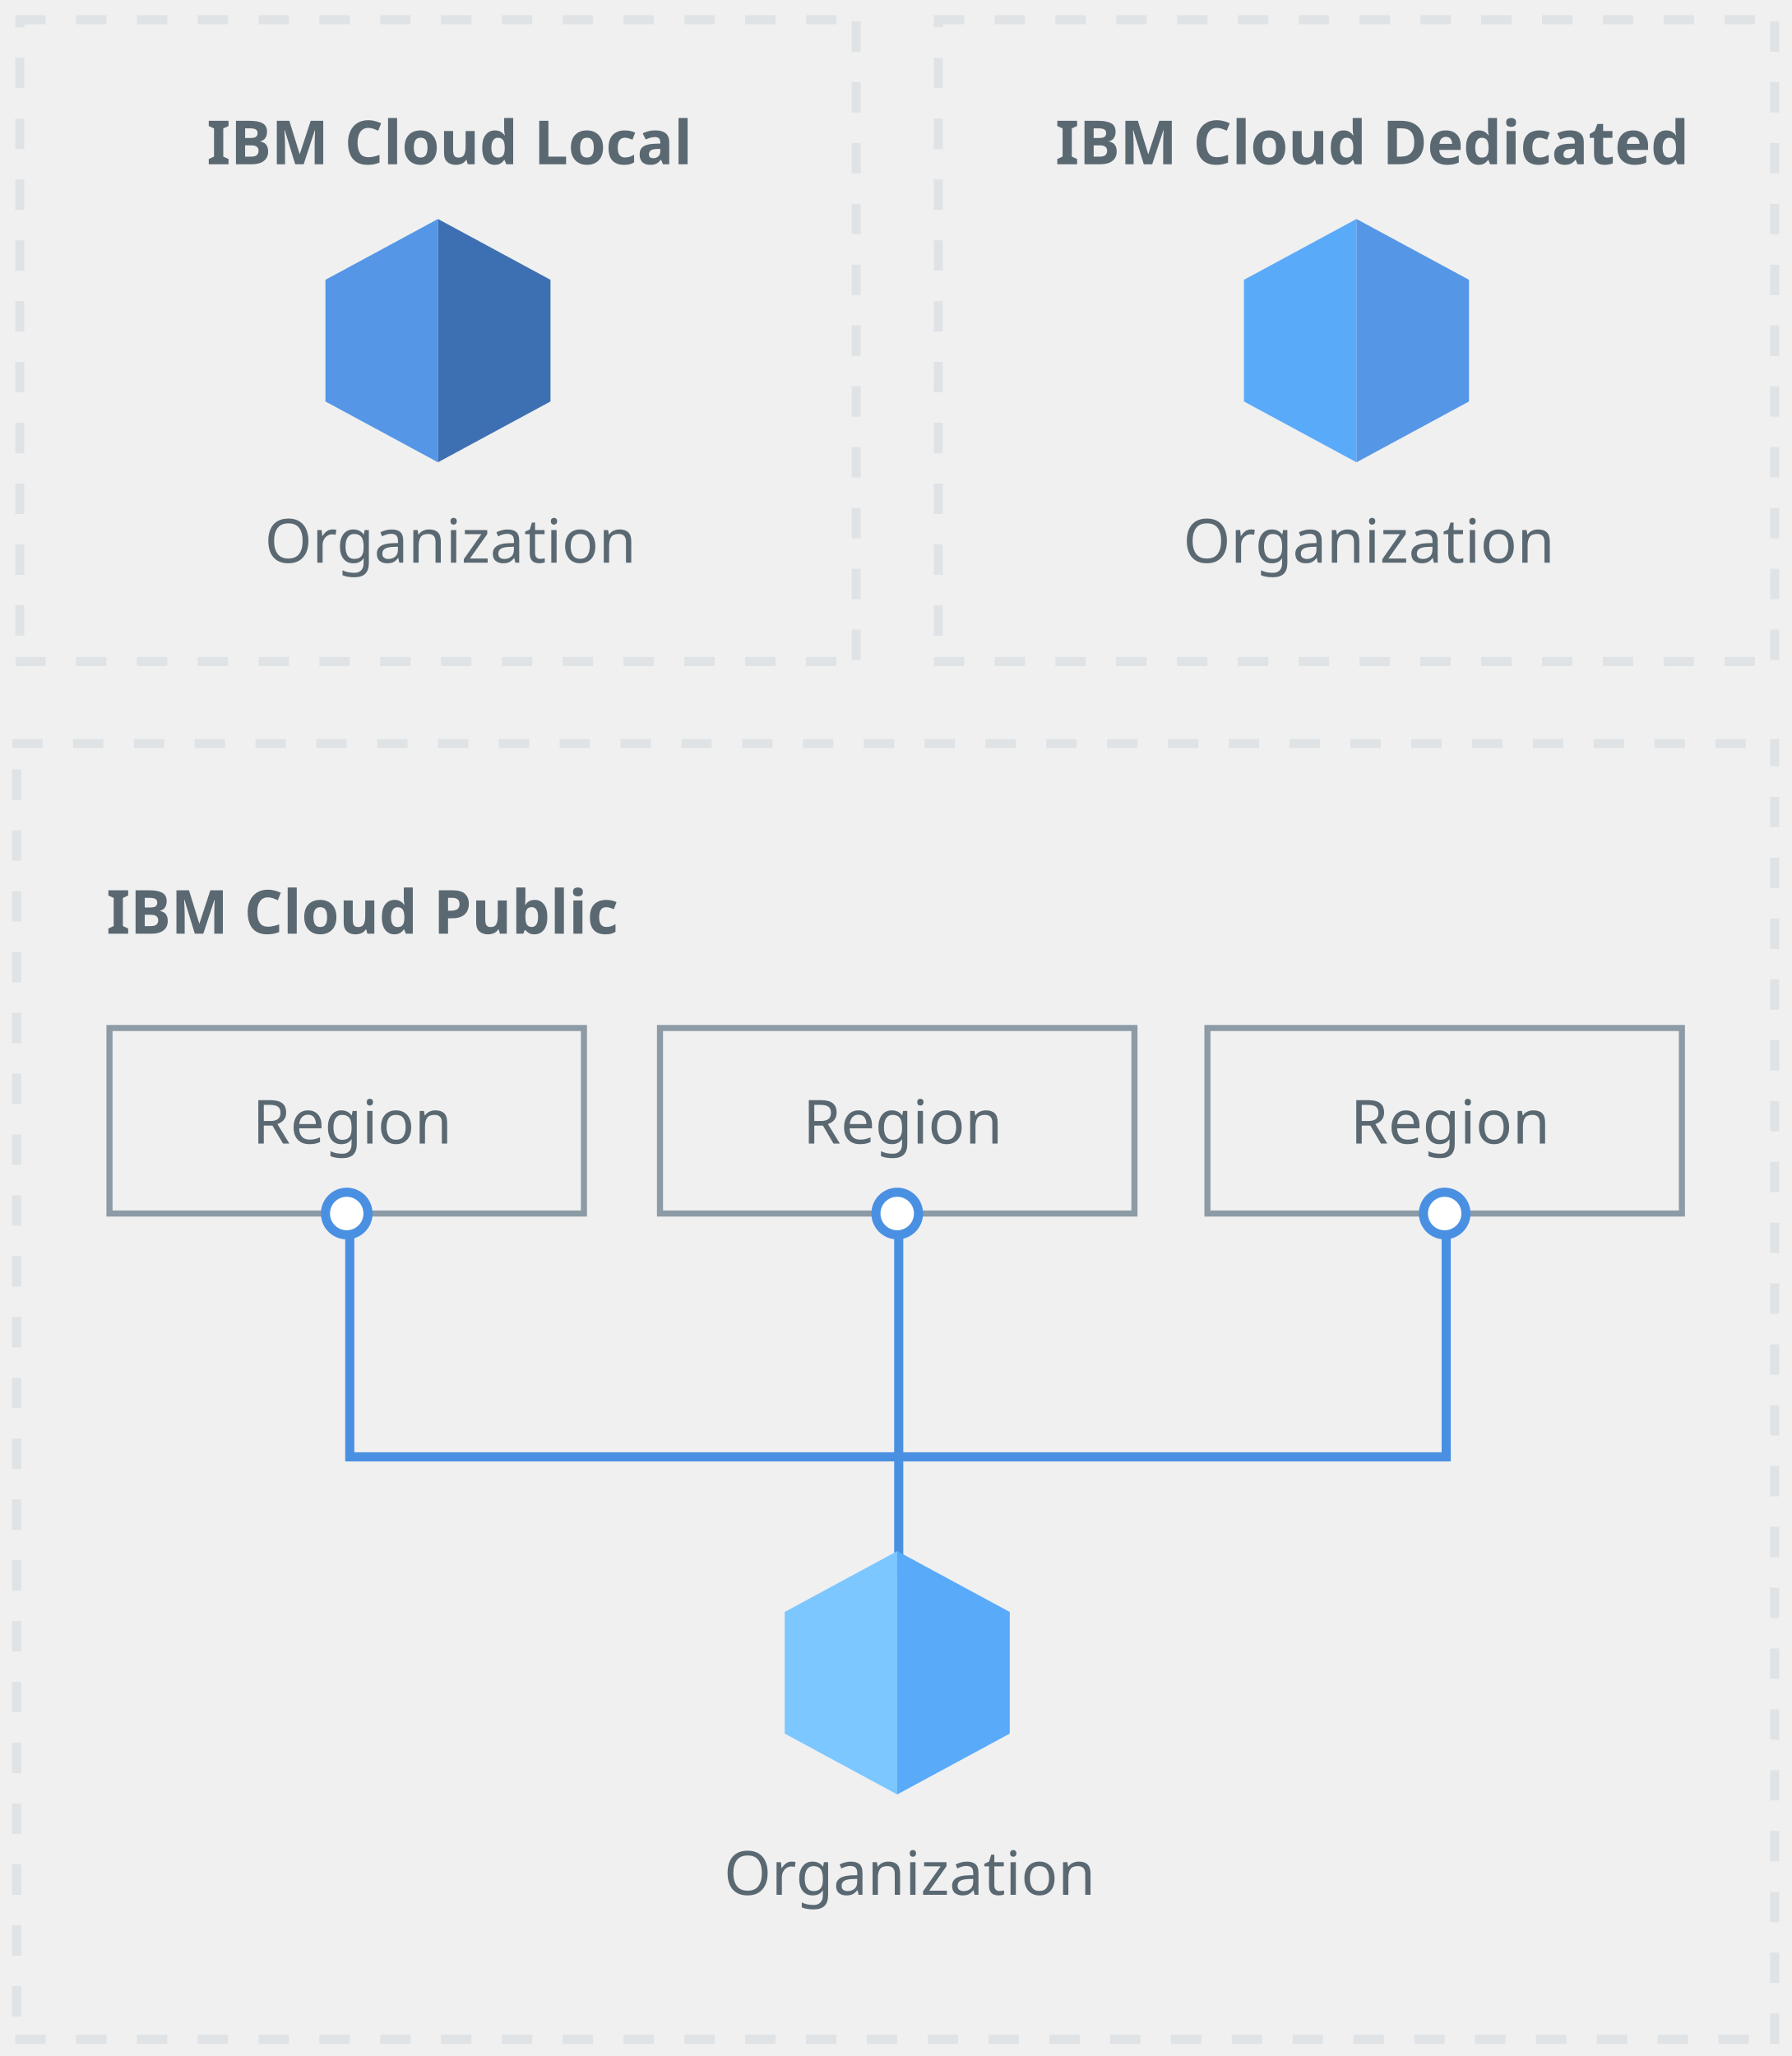
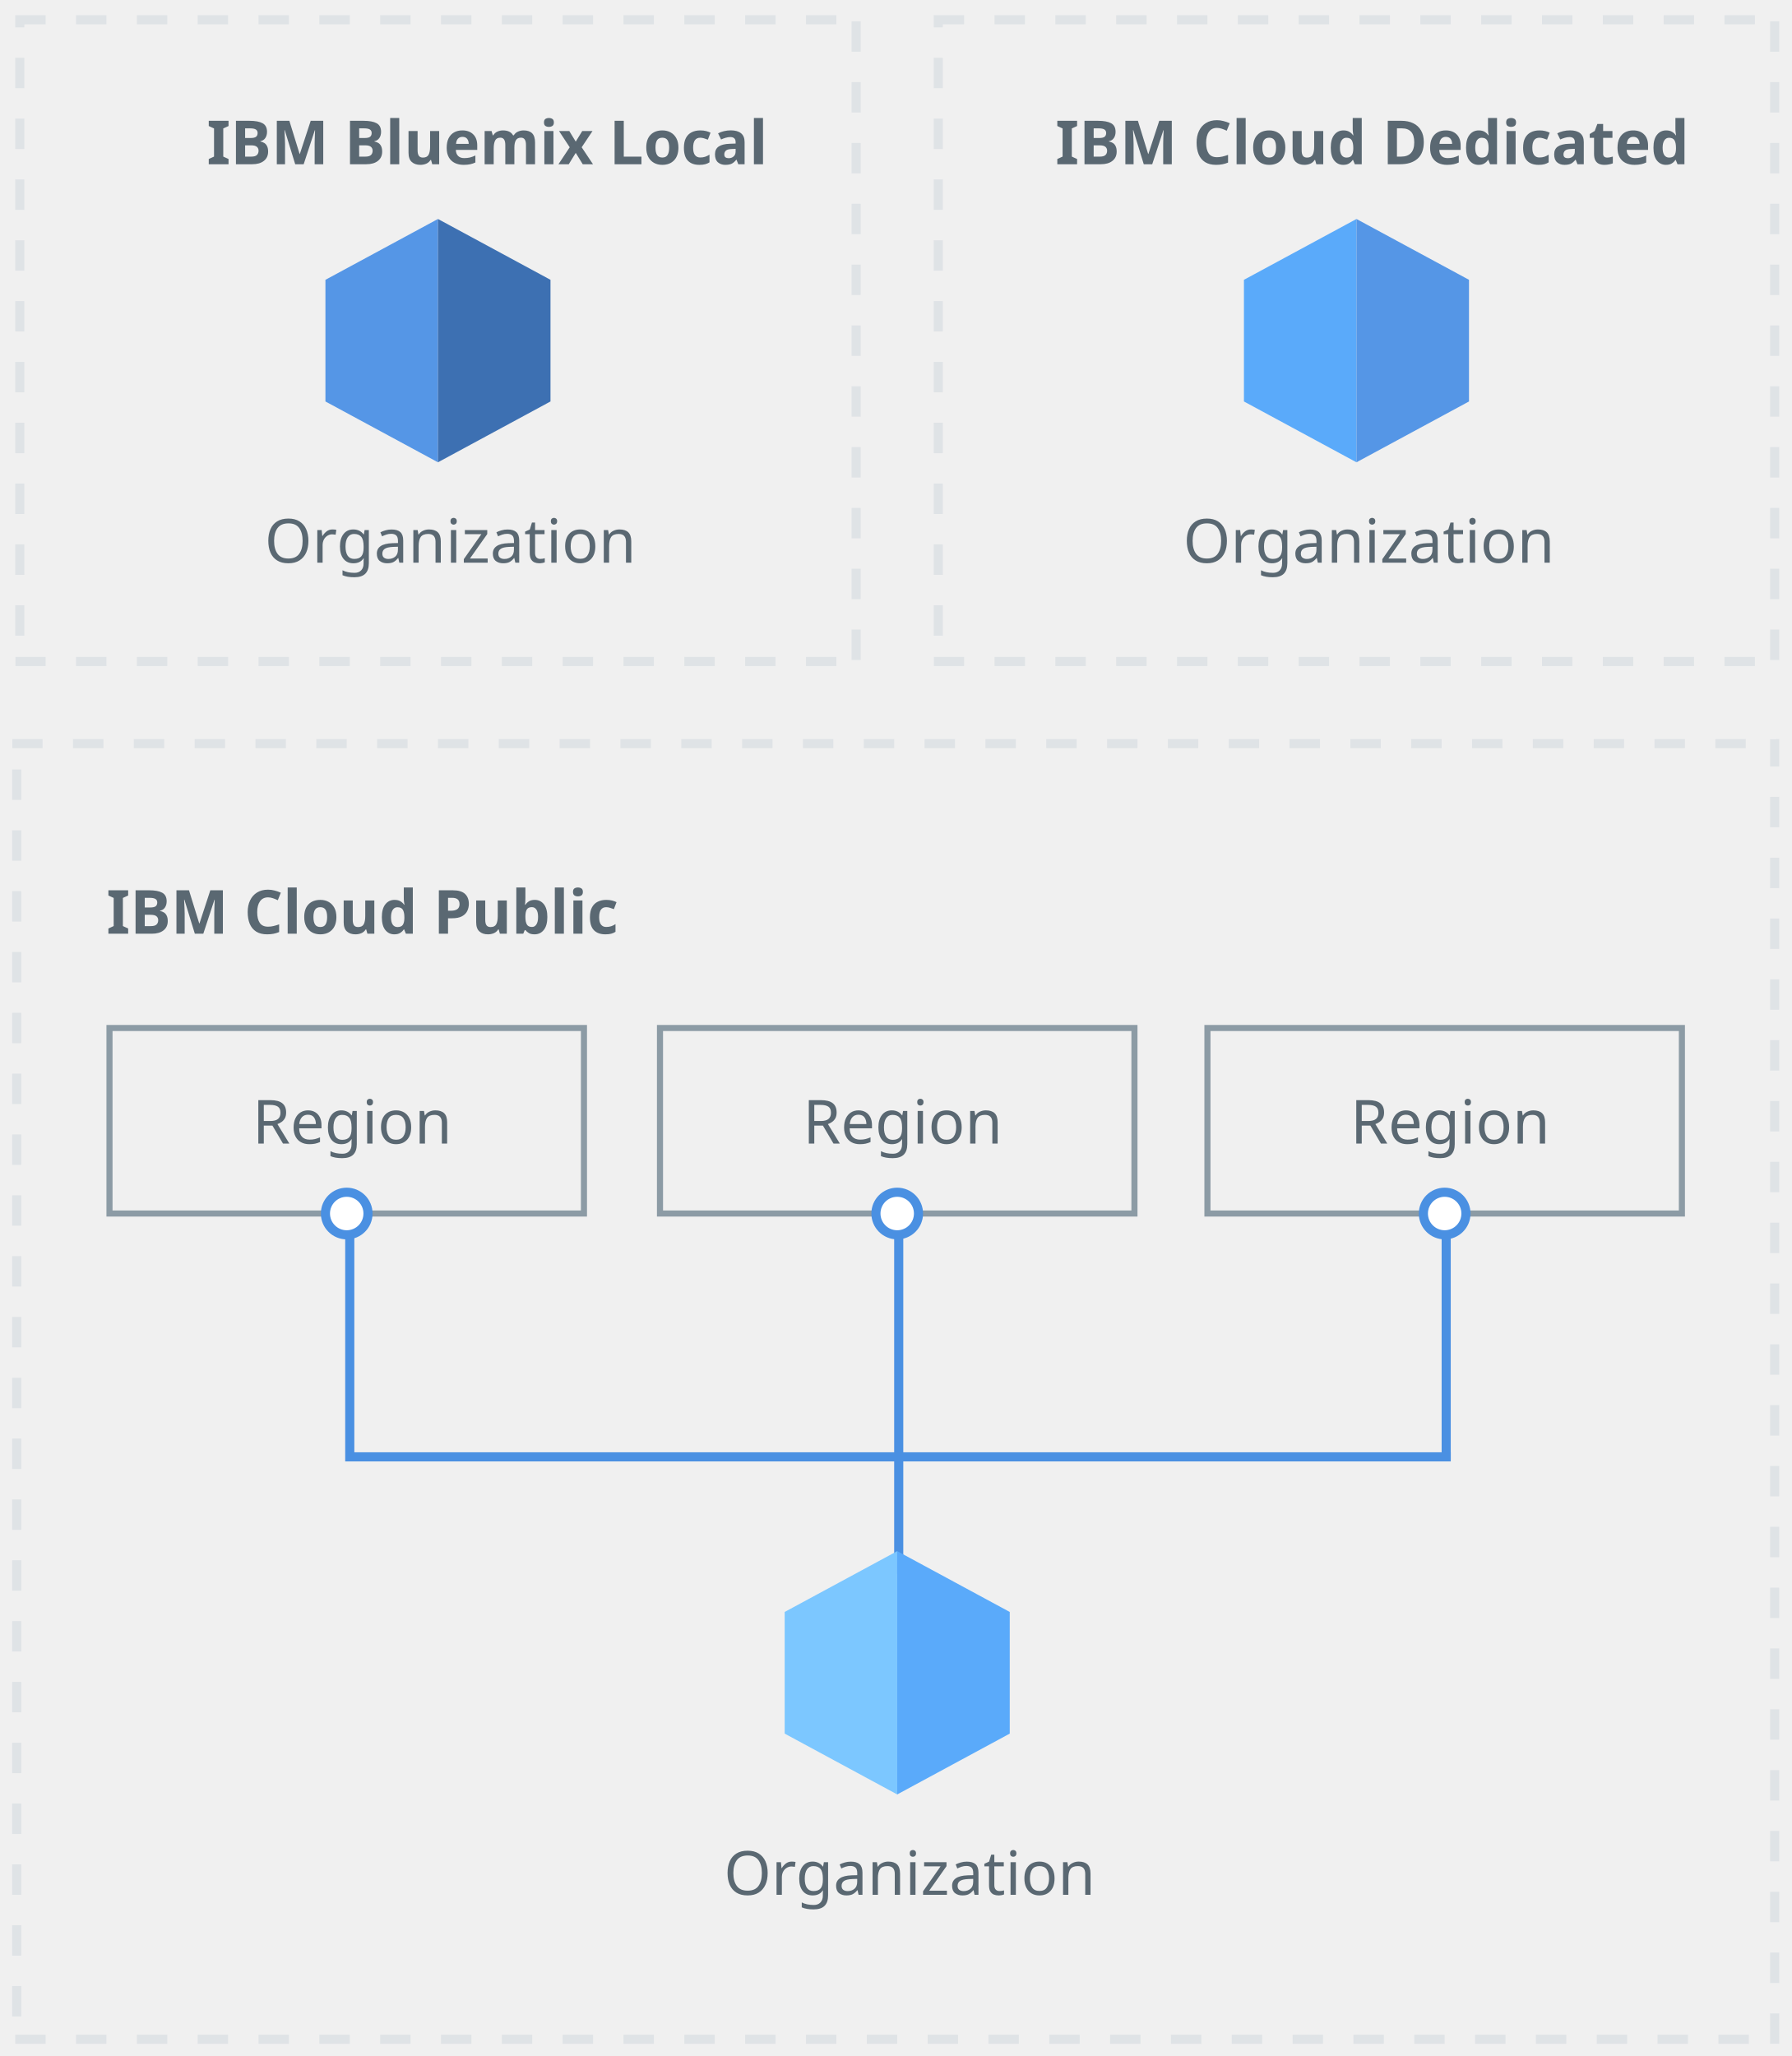
<svg xmlns="http://www.w3.org/2000/svg" xmlns:xlink="http://www.w3.org/1999/xlink" width="589px" height="676px" viewBox="0 0 589 676" version="1.1">
  <defs>
    <path d="M0,0 L278,0 L278,214 L0,214 L0,0 Z" id="path-1" />
    <mask id="mask-2" maskContentUnits="userSpaceOnUse" maskUnits="objectBoundingBox" x="0" y="0" width="278" height="214" fill="white">
      <use xlink:href="#path-1" />
    </mask>
    <path d="M0,0 L278,0 L278,214 L0,214 L0,0 Z" id="path-3" />
    <mask id="mask-4" maskContentUnits="userSpaceOnUse" maskUnits="objectBoundingBox" x="0" y="0" width="278" height="214" fill="white">
      <use xlink:href="#path-3" />
    </mask>
    <path d="M0,0 L581,0 L581,429 L0,429 L0,0 Z" id="path-5" />
    <mask id="mask-6" maskContentUnits="userSpaceOnUse" maskUnits="objectBoundingBox" x="0" y="0" width="581" height="429" fill="white">
      <use xlink:href="#path-5" />
    </mask>
  </defs>
  <g id="1-singleorg" stroke="none" stroke-width="1" fill="none" fill-rule="evenodd">
    <g id="singleorg" transform="translate(4, 5)">
      <g id="local" transform="translate(1, 0)">
        <use id="dotted-box" stroke="#DFE3E6" mask="url(#mask-2)" stroke-width="6" stroke-dasharray="10" xlink:href="#path-1" />
-         <text id="IBM-Cloud-Local" font-family="IBMPlexSans-Bold, IBM Plex Sans" font-size="20" font-weight="bold" fill="#5A6872">
-           <tspan x="63" y="49">IBM Cloud Local</tspan>
+         <text id="IBM-Bluemix-Local" font-family="IBMPlexSans-Bold, IBM Plex Sans" font-size="20" font-weight="bold" fill="#5A6872">
+           <tspan x="63" y="49">IBM Bluemix Local</tspan>
        </text>
        <text id="Organization-Copy" font-family="IBMPlexSans, IBM Plex Sans" font-size="20" font-weight="normal" fill="#5A6872">
          <tspan x="82" y="180">Organization</tspan>
        </text>
        <g id="Hex" transform="translate(102, 67)" fill-rule="nonzero">
          <polygon id="polygon19" fill="#5596E6" points="37 0 37 80 0 60 0 20" />
          <polygon id="polygon21" fill="#3D70B2" points="37 0 37 80 74 60 74 20" />
        </g>
      </g>
      <g id="dedicated" transform="translate(303, 0)">
        <use id="dotted-box" stroke="#DFE3E6" mask="url(#mask-4)" stroke-width="6" stroke-dasharray="10" xlink:href="#path-3" />
        <text id="IBM-Cloud-Dedicated" font-family="IBMPlexSans-Bold, IBM Plex Sans" font-size="20" font-weight="bold" fill="#5A6872">
          <tspan x="40" y="49">IBM Cloud Dedicated</tspan>
        </text>
        <text id="Organization" font-family="IBMPlexSans, IBM Plex Sans" font-size="20" font-weight="normal" fill="#5A6872">
          <tspan x="82" y="180">Organization</tspan>
        </text>
        <g id="Hex" transform="translate(102, 67)" fill-rule="nonzero">
          <polygon id="polygon23" fill="#5AAAFA" points="37 0 37 80 0 60 0 20" />
          <polygon id="polygon25" fill="#5596E6" points="37 0 37 80 74 60 74 20" />
        </g>
      </g>
      <g id="public" transform="translate(0, 238)">
        <use id="dotted-box" stroke="#DFE3E6" mask="url(#mask-6)" stroke-width="6" stroke-dasharray="10" xlink:href="#path-5" />
        <text id="IBM-Cloud-Public" font-family="IBMPlexSans-Bold, IBM Plex Sans" font-size="20" font-weight="bold" fill="#5A6872">
          <tspan x="31" y="64">IBM Cloud Public</tspan>
        </text>
        <g id="region" transform="translate(31, 94)">
          <text id="Region" font-family="IBMPlexSans, IBM Plex Sans" font-size="20" font-weight="normal" fill="#5A6872">
            <tspan x="48" y="39">Region</tspan>
          </text>
          <rect id="Rectangle-2" stroke="#8C9BA5" stroke-width="2" x="1" y="1" width="156" height="61" />
        </g>
        <g id="region" transform="translate(212, 94)">
          <text id="Region-Copy" font-family="IBMPlexSans, IBM Plex Sans" font-size="20" font-weight="normal" fill="#5A6872">
            <tspan x="48" y="39">Region</tspan>
          </text>
          <rect id="Rectangle-2-Copy" stroke="#8C9BA5" stroke-width="2" x="1" y="1" width="156" height="61" />
        </g>
        <g id="region" transform="translate(392, 94)">
          <text id="Region-Copy-2" font-family="IBMPlexSans, IBM Plex Sans" font-size="20" font-weight="normal" fill="#5A6872">
            <tspan x="48" y="39">Region</tspan>
          </text>
          <rect id="Rectangle-2-Copy-2" stroke="#8C9BA5" stroke-width="2" x="1" y="1" width="156" height="61" />
        </g>
        <g id="blue-lines" transform="translate(103, 149)" stroke="#4A90E2" stroke-width="3">
          <circle id="Oval" fill="#FFFFFF" cx="7" cy="7" r="7" />
          <circle id="Oval-Copy" fill="#FFFFFF" cx="188" cy="7" r="7" />
          <circle id="Oval-Copy-2" fill="#FFFFFF" cx="368" cy="7" r="7" />
          <polyline id="Line" stroke-linecap="square" points="8 15 8 87 368.5 87" />
          <path d="M188.5,14.5 L188.5,124" id="Line-Copy" stroke-linecap="square" />
          <path d="M368.5,15.5 L368.5,86.5" id="Line-Copy-2" stroke-linecap="square" />
        </g>
        <text id="Organization-Copy-2" font-family="IBMPlexSans, IBM Plex Sans" font-size="20" font-weight="normal" fill="#5A6872">
          <tspan x="234" y="380">Organization</tspan>
        </text>
        <g id="Hex" transform="translate(254, 267)" fill-rule="nonzero">
          <polygon id="polygon35" fill="#7CC7FF" points="37 0 37 80 0 60 0 20" />
          <polygon id="polygon37" fill="#5AAAFA" points="37 0 37 80 74 60 74 20" />
        </g>
      </g>
    </g>
  </g>
</svg>
